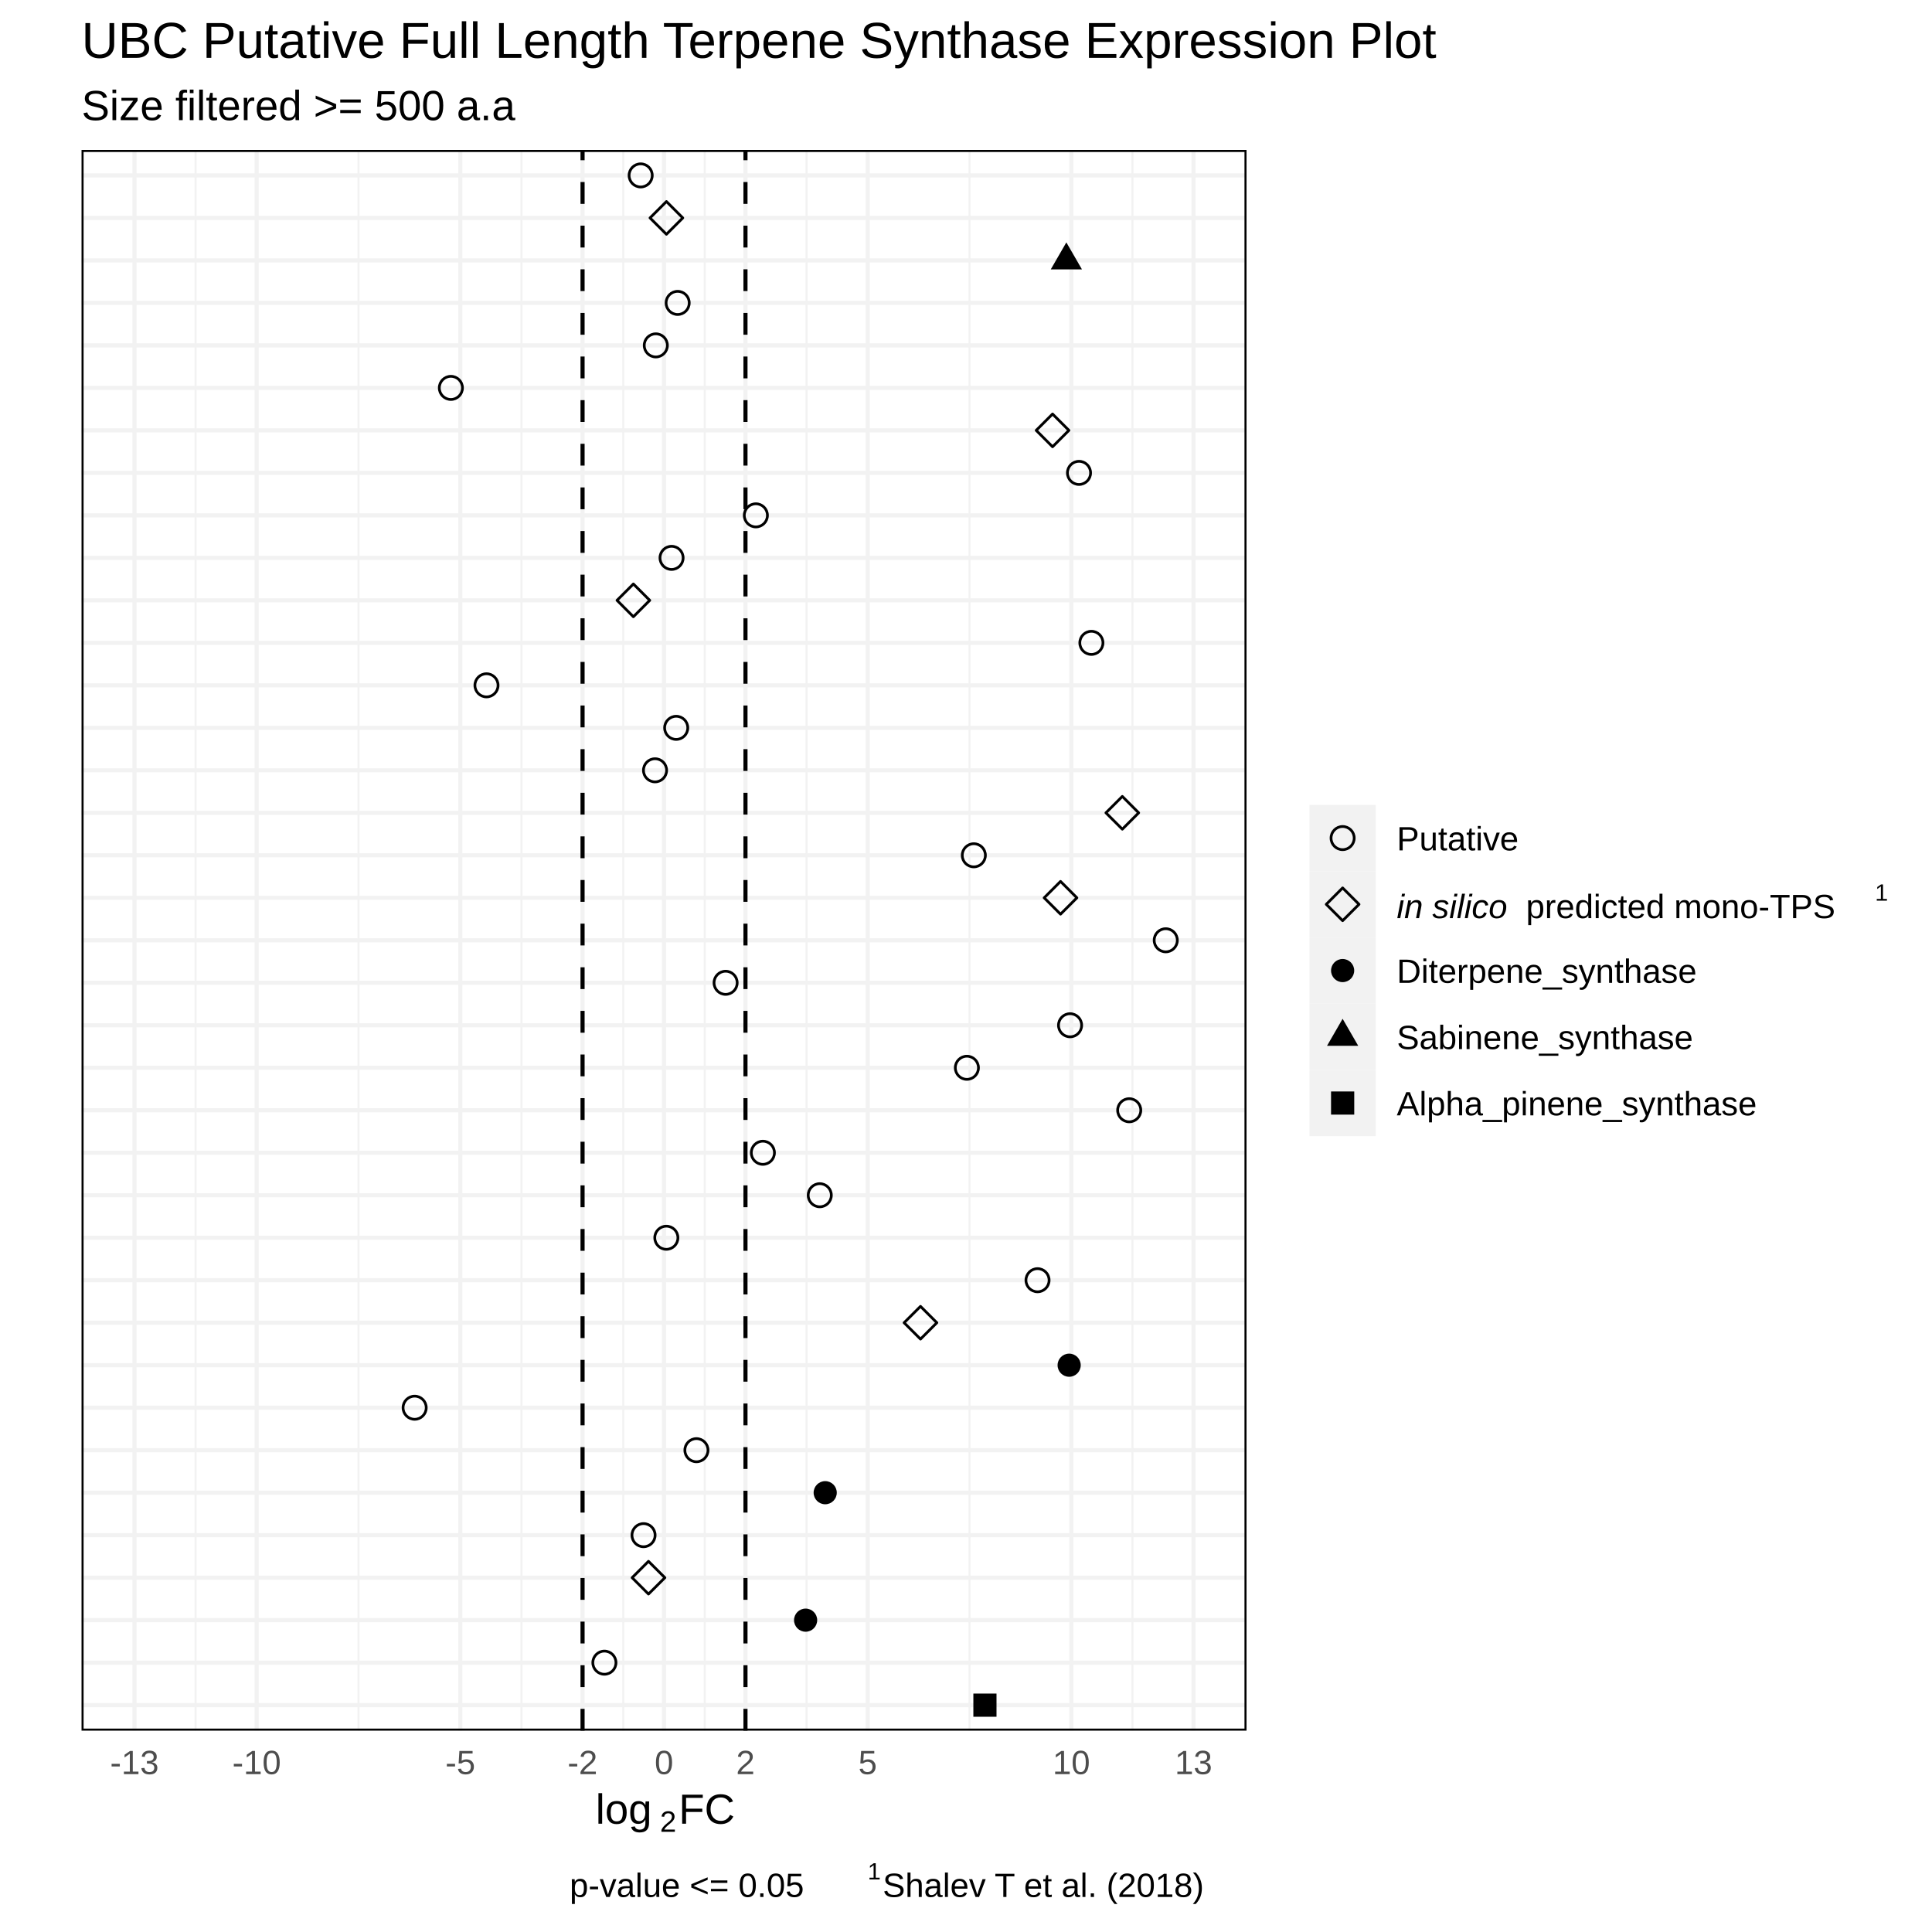
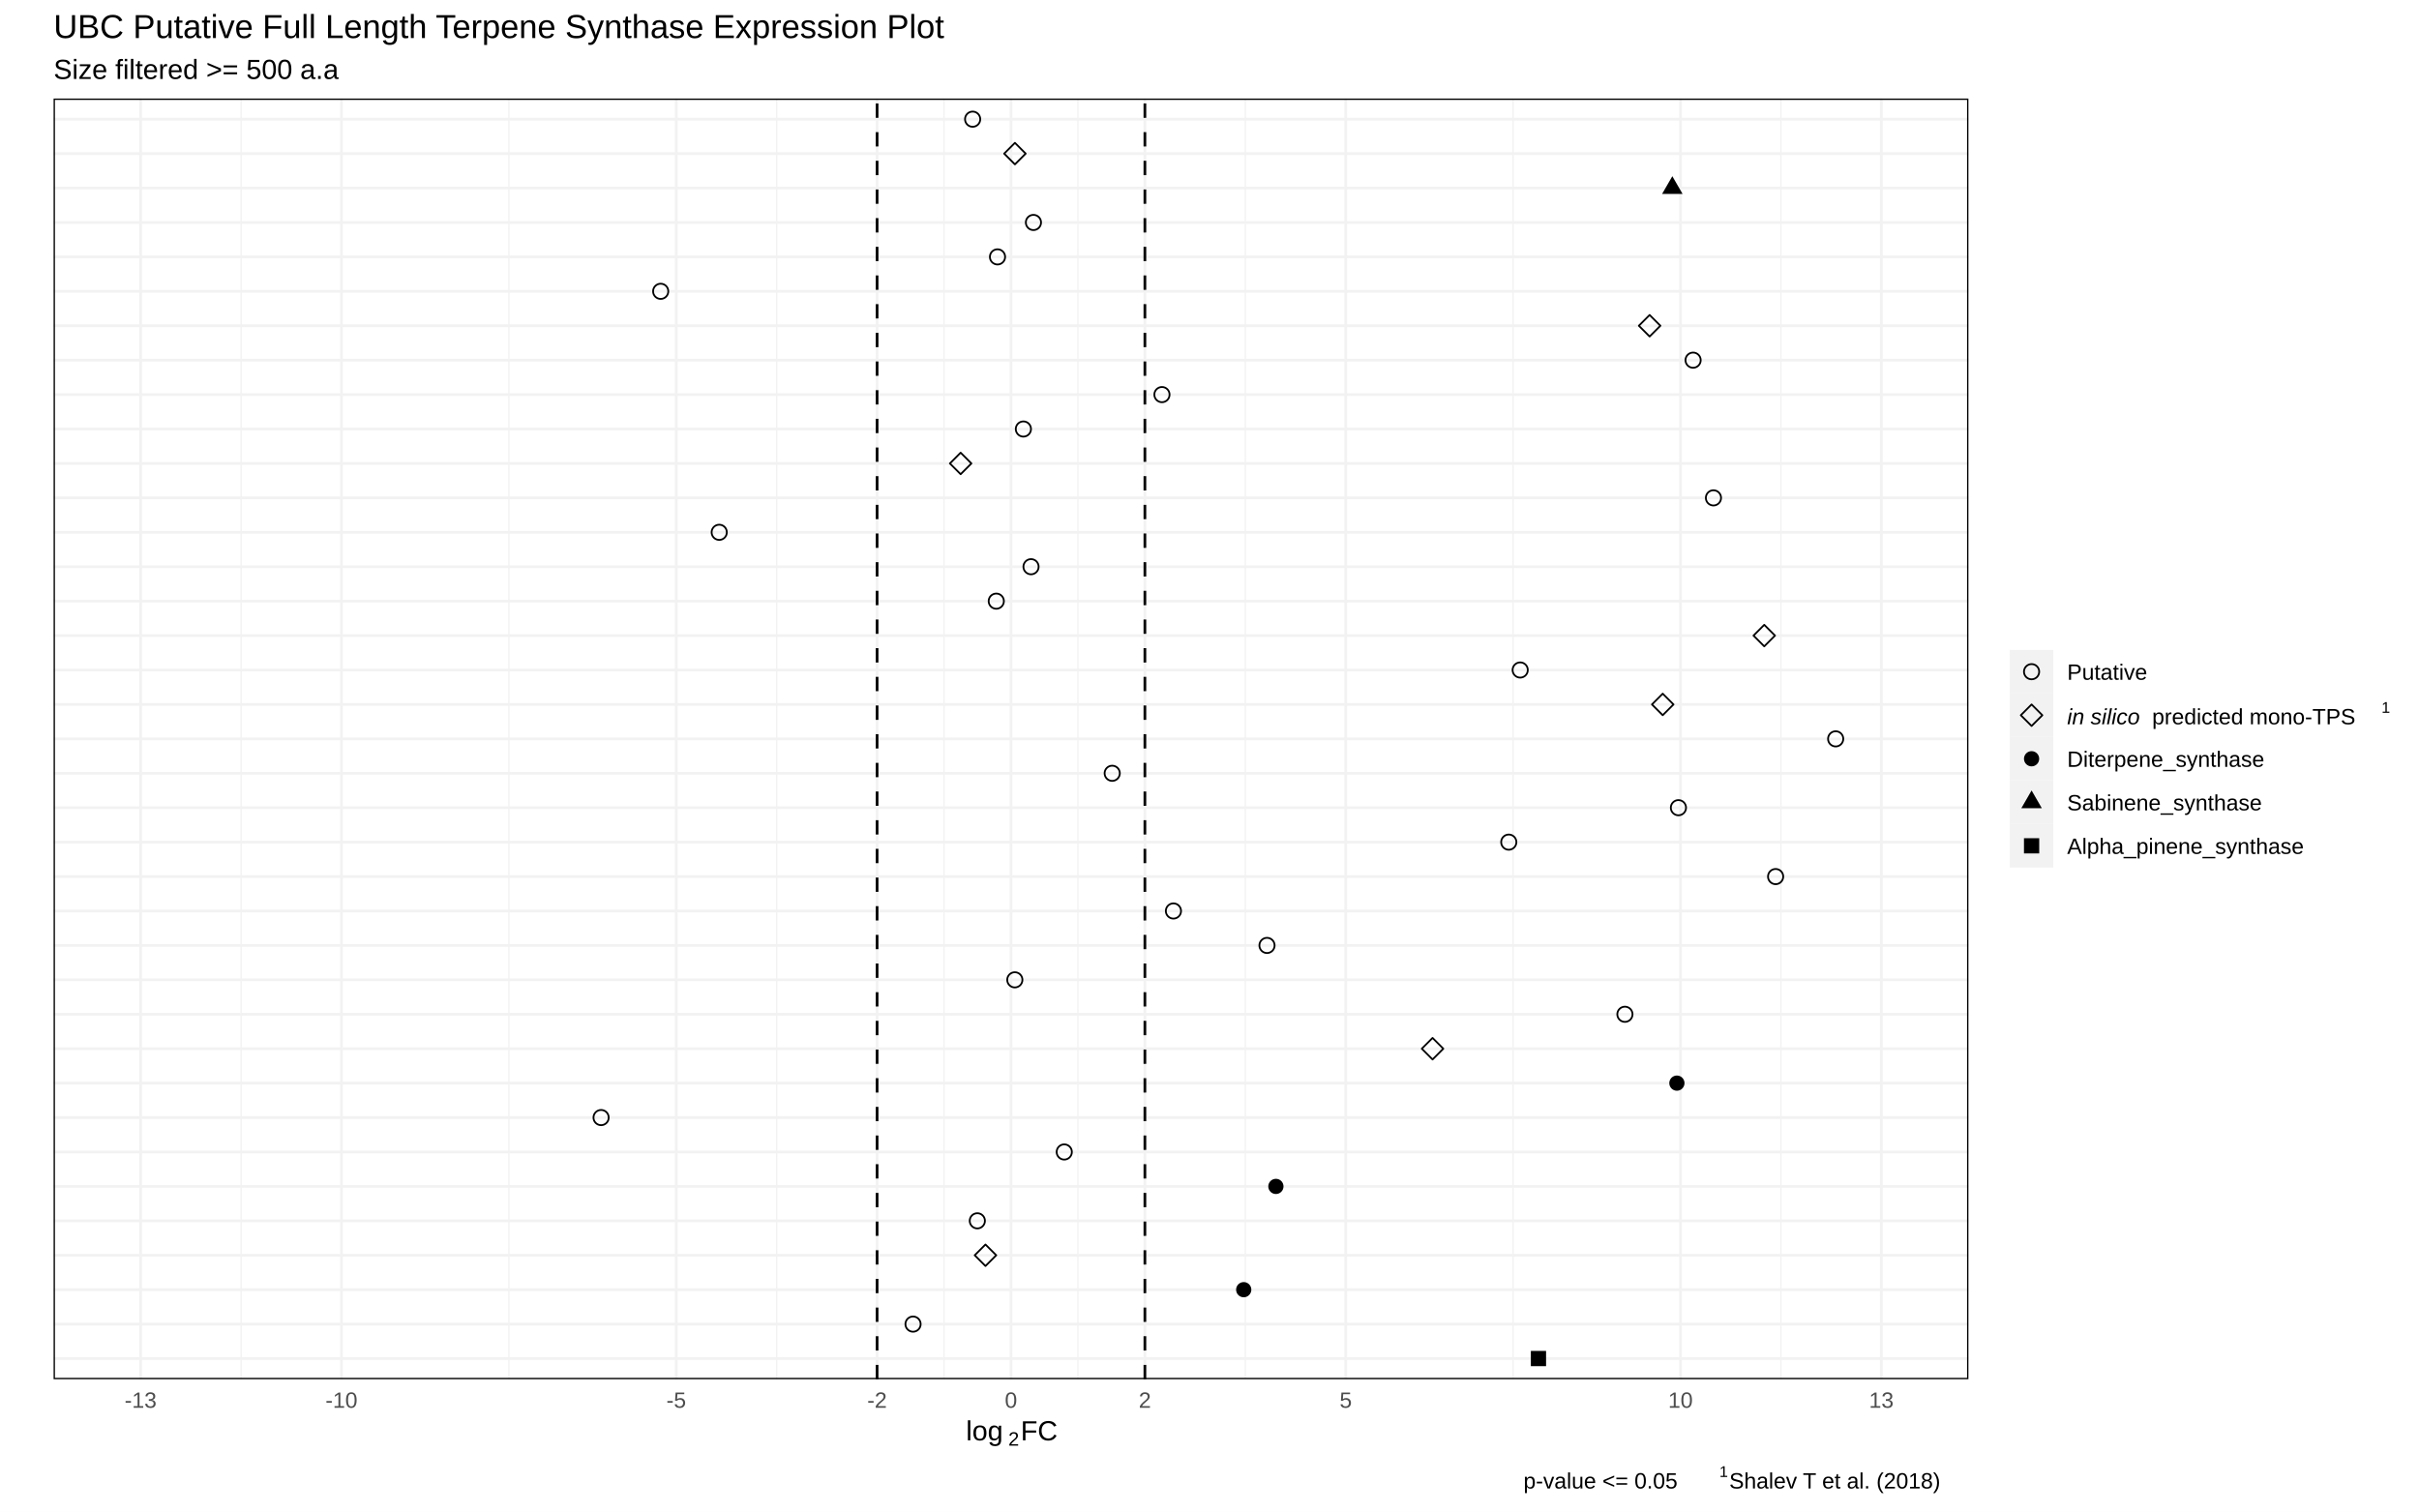
- <svg xmlns="http://www.w3.org/2000/svg" class="svglite" width="504.00pt" height="504.00pt" viewBox="0 0 504.00 504.00">
+ <svg xmlns="http://www.w3.org/2000/svg" class="svglite" width="960.00pt" height="600.00pt" viewBox="0 0 960.00 600.00">
  <defs>
    <style type="text/css">
    .svglite line, .svglite polyline, .svglite polygon, .svglite path, .svglite rect, .svglite circle {
      fill: none;
      stroke: #000000;
      stroke-linecap: round;
      stroke-linejoin: round;
      stroke-miterlimit: 10.00;
    }
    .svglite text {
      white-space: pre;
    }
  </style>
  </defs>
  <rect width="100%" height="100%" style="stroke: none; fill: #FFFFFF;" />
  <defs>
-     <clipPath id="cpMC4wMHw1MDQuMDB8MC4wMHw1MDQuMDA=">
-       <rect x="0.00" y="0.00" width="504.00" height="504.00" />
+     <clipPath id="cpMC4wMHw5NjAuMDB8MC4wMHw2MDAuMDA=">
+       <rect x="0.00" y="0.00" width="960.00" height="600.00" />
    </clipPath>
  </defs>
-   <g clip-path="url(#cpMC4wMHw1MDQuMDB8MC4wMHw1MDQuMDA=)">
-     <rect x="0.00" y="0.00" width="504.00" height="504.00" style="stroke-width: 1.07; stroke: #FFFFFF; fill: #FFFFFF;" />
+   <g clip-path="url(#cpMC4wMHw5NjAuMDB8MC4wMHw2MDAuMDA=)">
+     <rect x="0.00" y="0.00" width="960.00" height="600.00" style="stroke-width: 1.07; stroke: #FFFFFF; fill: #FFFFFF;" />
  </g>
  <defs>
-     <clipPath id="cpMjEuMjd8MzI1LjE3fDM5LjExfDQ1MS40OA==">
-       <rect x="21.27" y="39.11" width="303.91" height="412.36" />
+     <clipPath id="cpMjEuMjd8NzgxLjE3fDM5LjExfDU0Ny40OA==">
+       <rect x="21.27" y="39.11" width="759.91" height="508.36" />
    </clipPath>
  </defs>
-   <g clip-path="url(#cpMjEuMjd8MzI1LjE3fDM5LjExfDQ1MS40OA==)">
-     <polyline points="51.02,451.48 51.02,39.11 " style="stroke-width: 0.53; stroke: #F2F2F2; stroke-linecap: butt;" />
-     <polyline points="93.53,451.48 93.53,39.11 " style="stroke-width: 0.53; stroke: #F2F2F2; stroke-linecap: butt;" />
-     <polyline points="136.03,451.48 136.03,39.11 " style="stroke-width: 0.53; stroke: #F2F2F2; stroke-linecap: butt;" />
-     <polyline points="162.60,451.48 162.60,39.11 " style="stroke-width: 0.53; stroke: #F2F2F2; stroke-linecap: butt;" />
-     <polyline points="183.85,451.48 183.85,39.11 " style="stroke-width: 0.53; stroke: #F2F2F2; stroke-linecap: butt;" />
-     <polyline points="210.41,451.48 210.41,39.11 " style="stroke-width: 0.53; stroke: #F2F2F2; stroke-linecap: butt;" />
-     <polyline points="252.92,451.48 252.92,39.11 " style="stroke-width: 0.53; stroke: #F2F2F2; stroke-linecap: butt;" />
-     <polyline points="295.42,451.48 295.42,39.11 " style="stroke-width: 0.53; stroke: #F2F2F2; stroke-linecap: butt;" />
-     <polyline points="21.27,444.82 325.17,444.82 " style="stroke-width: 1.07; stroke: #F2F2F2; stroke-linecap: butt;" />
-     <polyline points="21.27,433.74 325.17,433.74 " style="stroke-width: 1.07; stroke: #F2F2F2; stroke-linecap: butt;" />
-     <polyline points="21.27,422.65 325.17,422.65 " style="stroke-width: 1.07; stroke: #F2F2F2; stroke-linecap: butt;" />
-     <polyline points="21.27,411.57 325.17,411.57 " style="stroke-width: 1.07; stroke: #F2F2F2; stroke-linecap: butt;" />
-     <polyline points="21.27,400.48 325.17,400.48 " style="stroke-width: 1.07; stroke: #F2F2F2; stroke-linecap: butt;" />
-     <polyline points="21.27,389.40 325.17,389.40 " style="stroke-width: 1.07; stroke: #F2F2F2; stroke-linecap: butt;" />
-     <polyline points="21.27,378.31 325.17,378.31 " style="stroke-width: 1.07; stroke: #F2F2F2; stroke-linecap: butt;" />
-     <polyline points="21.27,367.23 325.17,367.23 " style="stroke-width: 1.07; stroke: #F2F2F2; stroke-linecap: butt;" />
-     <polyline points="21.27,356.14 325.17,356.14 " style="stroke-width: 1.07; stroke: #F2F2F2; stroke-linecap: butt;" />
-     <polyline points="21.27,345.06 325.17,345.06 " style="stroke-width: 1.07; stroke: #F2F2F2; stroke-linecap: butt;" />
-     <polyline points="21.27,333.97 325.17,333.97 " style="stroke-width: 1.07; stroke: #F2F2F2; stroke-linecap: butt;" />
-     <polyline points="21.27,322.89 325.17,322.89 " style="stroke-width: 1.07; stroke: #F2F2F2; stroke-linecap: butt;" />
-     <polyline points="21.27,311.80 325.17,311.80 " style="stroke-width: 1.07; stroke: #F2F2F2; stroke-linecap: butt;" />
-     <polyline points="21.27,300.72 325.17,300.72 " style="stroke-width: 1.07; stroke: #F2F2F2; stroke-linecap: butt;" />
-     <polyline points="21.27,289.63 325.17,289.63 " style="stroke-width: 1.07; stroke: #F2F2F2; stroke-linecap: butt;" />
-     <polyline points="21.27,278.55 325.17,278.55 " style="stroke-width: 1.07; stroke: #F2F2F2; stroke-linecap: butt;" />
-     <polyline points="21.27,267.46 325.17,267.46 " style="stroke-width: 1.07; stroke: #F2F2F2; stroke-linecap: butt;" />
-     <polyline points="21.27,256.38 325.17,256.38 " style="stroke-width: 1.07; stroke: #F2F2F2; stroke-linecap: butt;" />
-     <polyline points="21.27,245.29 325.17,245.29 " style="stroke-width: 1.07; stroke: #F2F2F2; stroke-linecap: butt;" />
-     <polyline points="21.27,234.21 325.17,234.21 " style="stroke-width: 1.07; stroke: #F2F2F2; stroke-linecap: butt;" />
-     <polyline points="21.27,223.12 325.17,223.12 " style="stroke-width: 1.07; stroke: #F2F2F2; stroke-linecap: butt;" />
-     <polyline points="21.27,212.04 325.17,212.04 " style="stroke-width: 1.07; stroke: #F2F2F2; stroke-linecap: butt;" />
-     <polyline points="21.27,200.95 325.17,200.95 " style="stroke-width: 1.07; stroke: #F2F2F2; stroke-linecap: butt;" />
-     <polyline points="21.27,189.87 325.17,189.87 " style="stroke-width: 1.07; stroke: #F2F2F2; stroke-linecap: butt;" />
-     <polyline points="21.27,178.78 325.17,178.78 " style="stroke-width: 1.07; stroke: #F2F2F2; stroke-linecap: butt;" />
-     <polyline points="21.27,167.70 325.17,167.70 " style="stroke-width: 1.07; stroke: #F2F2F2; stroke-linecap: butt;" />
-     <polyline points="21.27,156.61 325.17,156.61 " style="stroke-width: 1.07; stroke: #F2F2F2; stroke-linecap: butt;" />
-     <polyline points="21.27,145.53 325.17,145.53 " style="stroke-width: 1.07; stroke: #F2F2F2; stroke-linecap: butt;" />
-     <polyline points="21.27,134.44 325.17,134.44 " style="stroke-width: 1.07; stroke: #F2F2F2; stroke-linecap: butt;" />
-     <polyline points="21.27,123.36 325.17,123.36 " style="stroke-width: 1.07; stroke: #F2F2F2; stroke-linecap: butt;" />
-     <polyline points="21.27,112.27 325.17,112.27 " style="stroke-width: 1.07; stroke: #F2F2F2; stroke-linecap: butt;" />
-     <polyline points="21.27,101.19 325.17,101.19 " style="stroke-width: 1.07; stroke: #F2F2F2; stroke-linecap: butt;" />
-     <polyline points="21.27,90.10 325.17,90.10 " style="stroke-width: 1.07; stroke: #F2F2F2; stroke-linecap: butt;" />
-     <polyline points="21.27,79.02 325.17,79.02 " style="stroke-width: 1.07; stroke: #F2F2F2; stroke-linecap: butt;" />
-     <polyline points="21.27,67.93 325.17,67.93 " style="stroke-width: 1.07; stroke: #F2F2F2; stroke-linecap: butt;" />
-     <polyline points="21.27,56.85 325.17,56.85 " style="stroke-width: 1.07; stroke: #F2F2F2; stroke-linecap: butt;" />
-     <polyline points="21.27,45.76 325.17,45.76 " style="stroke-width: 1.07; stroke: #F2F2F2; stroke-linecap: butt;" />
-     <polyline points="35.08,451.48 35.08,39.11 " style="stroke-width: 1.07; stroke: #F2F2F2; stroke-linecap: butt;" />
-     <polyline points="66.96,451.48 66.96,39.11 " style="stroke-width: 1.07; stroke: #F2F2F2; stroke-linecap: butt;" />
-     <polyline points="120.09,451.48 120.09,39.11 " style="stroke-width: 1.07; stroke: #F2F2F2; stroke-linecap: butt;" />
-     <polyline points="151.97,451.48 151.97,39.11 " style="stroke-width: 1.07; stroke: #F2F2F2; stroke-linecap: butt;" />
-     <polyline points="173.22,451.48 173.22,39.11 " style="stroke-width: 1.07; stroke: #F2F2F2; stroke-linecap: butt;" />
-     <polyline points="194.47,451.48 194.47,39.11 " style="stroke-width: 1.07; stroke: #F2F2F2; stroke-linecap: butt;" />
-     <polyline points="226.35,451.48 226.35,39.11 " style="stroke-width: 1.07; stroke: #F2F2F2; stroke-linecap: butt;" />
-     <polyline points="279.48,451.48 279.48,39.11 " style="stroke-width: 1.07; stroke: #F2F2F2; stroke-linecap: butt;" />
-     <polyline points="311.36,451.48 311.36,39.11 " style="stroke-width: 1.07; stroke: #F2F2F2; stroke-linecap: butt;" />
-     <polygon points="278.18,63.23 282.25,70.28 274.11,70.28 " style="stroke-width: 0.71; stroke: none; fill: #000000;" />
-     <circle cx="278.91" cy="356.14" r="3.02" style="stroke-width: 0.71; stroke: none; fill: #000000;" />
-     <circle cx="210.16" cy="422.65" r="3.02" style="stroke-width: 0.71; stroke: none; fill: #000000;" />
-     <circle cx="215.27" cy="389.40" r="3.02" style="stroke-width: 0.71; stroke: none; fill: #000000;" />
-     <polygon points="253.92,447.85 259.96,447.85 259.96,441.80 253.92,441.80 " style="stroke-width: 0.71; stroke: none; fill: #000000;" />
-     <polygon points="160.96,156.61 165.23,152.34 169.50,156.61 165.23,160.89 " style="stroke-width: 0.71;" />
-     <polygon points="288.50,212.04 292.78,207.76 297.05,212.04 292.78,216.31 " style="stroke-width: 0.71;" />
-     <polygon points="272.39,234.21 276.66,229.93 280.93,234.21 276.66,238.48 " style="stroke-width: 0.71;" />
-     <polygon points="270.31,112.27 274.58,108.00 278.85,112.27 274.58,116.55 " style="stroke-width: 0.71;" />
-     <polygon points="169.57,56.85 173.85,52.57 178.12,56.85 173.85,61.12 " style="stroke-width: 0.71;" />
-     <polygon points="164.90,411.57 169.17,407.30 173.45,411.57 169.17,415.84 " style="stroke-width: 0.71;" />
-     <polygon points="235.85,345.06 240.13,340.79 244.40,345.06 240.13,349.33 " style="stroke-width: 0.71;" />
-     <circle cx="157.67" cy="433.74" r="3.02" style="stroke-width: 0.71;" />
-     <circle cx="167.88" cy="400.48" r="3.02" style="stroke-width: 0.71;" />
-     <circle cx="181.68" cy="378.31" r="3.02" style="stroke-width: 0.71;" />
-     <circle cx="108.17" cy="367.23" r="3.02" style="stroke-width: 0.71;" />
-     <circle cx="270.66" cy="333.97" r="3.02" style="stroke-width: 0.71;" />
-     <circle cx="173.83" cy="322.89" r="3.02" style="stroke-width: 0.71;" />
-     <circle cx="213.85" cy="311.80" r="3.02" style="stroke-width: 0.71;" />
-     <circle cx="199.01" cy="300.72" r="3.02" style="stroke-width: 0.71;" />
-     <circle cx="294.58" cy="289.63" r="3.02" style="stroke-width: 0.71;" />
-     <circle cx="252.23" cy="278.55" r="3.02" style="stroke-width: 0.71;" />
-     <circle cx="279.15" cy="267.46" r="3.02" style="stroke-width: 0.71;" />
-     <circle cx="189.29" cy="256.38" r="3.02" style="stroke-width: 0.71;" />
-     <circle cx="304.11" cy="245.29" r="3.02" style="stroke-width: 0.71;" />
-     <circle cx="254.04" cy="223.12" r="3.02" style="stroke-width: 0.71;" />
-     <circle cx="170.88" cy="200.95" r="3.02" style="stroke-width: 0.71;" />
-     <circle cx="176.40" cy="189.87" r="3.02" style="stroke-width: 0.71;" />
-     <circle cx="126.91" cy="178.78" r="3.02" style="stroke-width: 0.71;" />
-     <circle cx="284.71" cy="167.70" r="3.02" style="stroke-width: 0.71;" />
-     <circle cx="175.19" cy="145.53" r="3.02" style="stroke-width: 0.71;" />
-     <circle cx="197.18" cy="134.44" r="3.02" style="stroke-width: 0.71;" />
-     <circle cx="281.48" cy="123.36" r="3.02" style="stroke-width: 0.71;" />
-     <circle cx="117.62" cy="101.19" r="3.02" style="stroke-width: 0.71;" />
-     <circle cx="171.08" cy="90.10" r="3.02" style="stroke-width: 0.71;" />
-     <circle cx="176.78" cy="79.02" r="3.02" style="stroke-width: 0.71;" />
-     <circle cx="167.13" cy="45.76" r="3.02" style="stroke-width: 0.71;" />
-     <line x1="151.97" y1="451.48" x2="151.97" y2="39.11" style="stroke-width: 1.07; stroke-dasharray: 5.69,5.69; stroke-linecap: butt;" />
-     <line x1="194.47" y1="451.48" x2="194.47" y2="39.11" style="stroke-width: 1.07; stroke-dasharray: 5.69,5.69; stroke-linecap: butt;" />
-     <rect x="21.27" y="39.11" width="303.91" height="412.36" style="stroke-width: 1.07;" />
+   <g clip-path="url(#cpMjEuMjd8NzgxLjE3fDM5LjExfDU0Ny40OA==)">
+     <polyline points="95.67,547.48 95.67,39.11 " style="stroke-width: 0.53; stroke: #F2F2F2; stroke-linecap: butt;" />
+     <polyline points="201.95,547.48 201.95,39.11 " style="stroke-width: 0.53; stroke: #F2F2F2; stroke-linecap: butt;" />
+     <polyline points="308.23,547.48 308.23,39.11 " style="stroke-width: 0.53; stroke: #F2F2F2; stroke-linecap: butt;" />
+     <polyline points="374.65,547.48 374.65,39.11 " style="stroke-width: 0.53; stroke: #F2F2F2; stroke-linecap: butt;" />
+     <polyline points="427.79,547.48 427.79,39.11 " style="stroke-width: 0.53; stroke: #F2F2F2; stroke-linecap: butt;" />
+     <polyline points="494.22,547.48 494.22,39.11 " style="stroke-width: 0.53; stroke: #F2F2F2; stroke-linecap: butt;" />
+     <polyline points="600.50,547.48 600.50,39.11 " style="stroke-width: 0.53; stroke: #F2F2F2; stroke-linecap: butt;" />
+     <polyline points="706.78,547.48 706.78,39.11 " style="stroke-width: 0.53; stroke: #F2F2F2; stroke-linecap: butt;" />
+     <polyline points="21.27,539.28 781.17,539.28 " style="stroke-width: 1.07; stroke: #F2F2F2; stroke-linecap: butt;" />
+     <polyline points="21.27,525.61 781.17,525.61 " style="stroke-width: 1.07; stroke: #F2F2F2; stroke-linecap: butt;" />
+     <polyline points="21.27,511.94 781.17,511.94 " style="stroke-width: 1.07; stroke: #F2F2F2; stroke-linecap: butt;" />
+     <polyline points="21.27,498.28 781.17,498.28 " style="stroke-width: 1.07; stroke: #F2F2F2; stroke-linecap: butt;" />
+     <polyline points="21.27,484.61 781.17,484.61 " style="stroke-width: 1.07; stroke: #F2F2F2; stroke-linecap: butt;" />
+     <polyline points="21.27,470.95 781.17,470.95 " style="stroke-width: 1.07; stroke: #F2F2F2; stroke-linecap: butt;" />
+     <polyline points="21.27,457.28 781.17,457.28 " style="stroke-width: 1.07; stroke: #F2F2F2; stroke-linecap: butt;" />
+     <polyline points="21.27,443.62 781.17,443.62 " style="stroke-width: 1.07; stroke: #F2F2F2; stroke-linecap: butt;" />
+     <polyline points="21.27,429.95 781.17,429.95 " style="stroke-width: 1.07; stroke: #F2F2F2; stroke-linecap: butt;" />
+     <polyline points="21.27,416.28 781.17,416.28 " style="stroke-width: 1.07; stroke: #F2F2F2; stroke-linecap: butt;" />
+     <polyline points="21.27,402.62 781.17,402.62 " style="stroke-width: 1.07; stroke: #F2F2F2; stroke-linecap: butt;" />
+     <polyline points="21.27,388.95 781.17,388.95 " style="stroke-width: 1.07; stroke: #F2F2F2; stroke-linecap: butt;" />
+     <polyline points="21.27,375.29 781.17,375.29 " style="stroke-width: 1.07; stroke: #F2F2F2; stroke-linecap: butt;" />
+     <polyline points="21.27,361.62 781.17,361.62 " style="stroke-width: 1.07; stroke: #F2F2F2; stroke-linecap: butt;" />
+     <polyline points="21.27,347.96 781.17,347.96 " style="stroke-width: 1.07; stroke: #F2F2F2; stroke-linecap: butt;" />
+     <polyline points="21.27,334.29 781.17,334.29 " style="stroke-width: 1.07; stroke: #F2F2F2; stroke-linecap: butt;" />
+     <polyline points="21.27,320.62 781.17,320.62 " style="stroke-width: 1.07; stroke: #F2F2F2; stroke-linecap: butt;" />
+     <polyline points="21.27,306.96 781.17,306.96 " style="stroke-width: 1.07; stroke: #F2F2F2; stroke-linecap: butt;" />
+     <polyline points="21.27,293.29 781.17,293.29 " style="stroke-width: 1.07; stroke: #F2F2F2; stroke-linecap: butt;" />
+     <polyline points="21.27,279.63 781.17,279.63 " style="stroke-width: 1.07; stroke: #F2F2F2; stroke-linecap: butt;" />
+     <polyline points="21.27,265.96 781.17,265.96 " style="stroke-width: 1.07; stroke: #F2F2F2; stroke-linecap: butt;" />
+     <polyline points="21.27,252.30 781.17,252.30 " style="stroke-width: 1.07; stroke: #F2F2F2; stroke-linecap: butt;" />
+     <polyline points="21.27,238.63 781.17,238.63 " style="stroke-width: 1.07; stroke: #F2F2F2; stroke-linecap: butt;" />
+     <polyline points="21.27,224.96 781.17,224.96 " style="stroke-width: 1.07; stroke: #F2F2F2; stroke-linecap: butt;" />
+     <polyline points="21.27,211.30 781.17,211.30 " style="stroke-width: 1.07; stroke: #F2F2F2; stroke-linecap: butt;" />
+     <polyline points="21.27,197.63 781.17,197.63 " style="stroke-width: 1.07; stroke: #F2F2F2; stroke-linecap: butt;" />
+     <polyline points="21.27,183.97 781.17,183.97 " style="stroke-width: 1.07; stroke: #F2F2F2; stroke-linecap: butt;" />
+     <polyline points="21.27,170.30 781.17,170.30 " style="stroke-width: 1.07; stroke: #F2F2F2; stroke-linecap: butt;" />
+     <polyline points="21.27,156.64 781.17,156.64 " style="stroke-width: 1.07; stroke: #F2F2F2; stroke-linecap: butt;" />
+     <polyline points="21.27,142.97 781.17,142.97 " style="stroke-width: 1.07; stroke: #F2F2F2; stroke-linecap: butt;" />
+     <polyline points="21.27,129.30 781.17,129.30 " style="stroke-width: 1.07; stroke: #F2F2F2; stroke-linecap: butt;" />
+     <polyline points="21.27,115.64 781.17,115.64 " style="stroke-width: 1.07; stroke: #F2F2F2; stroke-linecap: butt;" />
+     <polyline points="21.27,101.97 781.17,101.97 " style="stroke-width: 1.07; stroke: #F2F2F2; stroke-linecap: butt;" />
+     <polyline points="21.27,88.31 781.17,88.31 " style="stroke-width: 1.07; stroke: #F2F2F2; stroke-linecap: butt;" />
+     <polyline points="21.27,74.64 781.17,74.64 " style="stroke-width: 1.07; stroke: #F2F2F2; stroke-linecap: butt;" />
+     <polyline points="21.27,60.98 781.17,60.98 " style="stroke-width: 1.07; stroke: #F2F2F2; stroke-linecap: butt;" />
+     <polyline points="21.27,47.31 781.17,47.31 " style="stroke-width: 1.07; stroke: #F2F2F2; stroke-linecap: butt;" />
+     <polyline points="55.81,547.48 55.81,39.11 " style="stroke-width: 1.07; stroke: #F2F2F2; stroke-linecap: butt;" />
+     <polyline points="135.52,547.48 135.52,39.11 " style="stroke-width: 1.07; stroke: #F2F2F2; stroke-linecap: butt;" />
+     <polyline points="268.37,547.48 268.37,39.11 " style="stroke-width: 1.07; stroke: #F2F2F2; stroke-linecap: butt;" />
+     <polyline points="348.08,547.48 348.08,39.11 " style="stroke-width: 1.07; stroke: #F2F2F2; stroke-linecap: butt;" />
+     <polyline points="401.22,547.48 401.22,39.11 " style="stroke-width: 1.07; stroke: #F2F2F2; stroke-linecap: butt;" />
+     <polyline points="454.36,547.48 454.36,39.11 " style="stroke-width: 1.07; stroke: #F2F2F2; stroke-linecap: butt;" />
+     <polyline points="534.07,547.48 534.07,39.11 " style="stroke-width: 1.07; stroke: #F2F2F2; stroke-linecap: butt;" />
+     <polyline points="666.92,547.48 666.92,39.11 " style="stroke-width: 1.07; stroke: #F2F2F2; stroke-linecap: butt;" />
+     <polyline points="746.63,547.48 746.63,39.11 " style="stroke-width: 1.07; stroke: #F2F2F2; stroke-linecap: butt;" />
+     <polygon points="663.68,69.94 667.75,76.99 659.61,76.99 " style="stroke-width: 0.71; stroke: none; fill: #000000;" />
+     <circle cx="665.49" cy="429.95" r="3.02" style="stroke-width: 0.71; stroke: none; fill: #000000;" />
+     <circle cx="493.58" cy="511.94" r="3.02" style="stroke-width: 0.71; stroke: none; fill: #000000;" />
+     <circle cx="506.35" cy="470.95" r="3.02" style="stroke-width: 0.71; stroke: none; fill: #000000;" />
+     <polygon points="607.53,542.30 613.57,542.30 613.57,536.25 607.53,536.25 " style="stroke-width: 0.71; stroke: none; fill: #000000;" />
+     <polygon points="376.97,183.97 381.24,179.69 385.51,183.97 381.24,188.24 " style="stroke-width: 0.71;" />
+     <polygon points="695.89,252.30 700.16,248.02 704.43,252.30 700.16,256.57 " style="stroke-width: 0.71;" />
+     <polygon points="655.59,279.63 659.86,275.35 664.14,279.63 659.86,283.90 " style="stroke-width: 0.71;" />
+     <polygon points="650.39,129.30 654.67,125.03 658.94,129.30 654.67,133.58 " style="stroke-width: 0.71;" />
+     <polygon points="398.51,60.98 402.78,56.70 407.05,60.98 402.78,65.25 " style="stroke-width: 0.71;" />
+     <polygon points="386.82,498.28 391.09,494.01 395.37,498.28 391.09,502.55 " style="stroke-width: 0.71;" />
+     <polygon points="564.25,416.28 568.52,412.01 572.79,416.28 568.52,420.56 " style="stroke-width: 0.71;" />
+     <circle cx="362.35" cy="525.61" r="3.02" style="stroke-width: 0.71;" />
+     <circle cx="387.86" cy="484.61" r="3.02" style="stroke-width: 0.71;" />
+     <circle cx="422.36" cy="457.28" r="3.02" style="stroke-width: 0.71;" />
+     <circle cx="238.55" cy="443.62" r="3.02" style="stroke-width: 0.71;" />
+     <circle cx="644.86" cy="402.62" r="3.02" style="stroke-width: 0.71;" />
+     <circle cx="402.74" cy="388.95" r="3.02" style="stroke-width: 0.71;" />
+     <circle cx="502.82" cy="375.29" r="3.02" style="stroke-width: 0.71;" />
+     <circle cx="465.69" cy="361.62" r="3.02" style="stroke-width: 0.71;" />
+     <circle cx="704.67" cy="347.96" r="3.02" style="stroke-width: 0.71;" />
+     <circle cx="598.77" cy="334.29" r="3.02" style="stroke-width: 0.71;" />
+     <circle cx="666.10" cy="320.62" r="3.02" style="stroke-width: 0.71;" />
+     <circle cx="441.39" cy="306.96" r="3.02" style="stroke-width: 0.71;" />
+     <circle cx="728.50" cy="293.29" r="3.02" style="stroke-width: 0.71;" />
+     <circle cx="603.30" cy="265.96" r="3.02" style="stroke-width: 0.71;" />
+     <circle cx="395.38" cy="238.63" r="3.02" style="stroke-width: 0.71;" />
+     <circle cx="409.17" cy="224.96" r="3.02" style="stroke-width: 0.71;" />
+     <circle cx="285.43" cy="211.30" r="3.02" style="stroke-width: 0.71;" />
+     <circle cx="680.00" cy="197.63" r="3.02" style="stroke-width: 0.71;" />
+     <circle cx="406.14" cy="170.30" r="3.02" style="stroke-width: 0.71;" />
+     <circle cx="461.13" cy="156.64" r="3.02" style="stroke-width: 0.71;" />
+     <circle cx="671.92" cy="142.97" r="3.02" style="stroke-width: 0.71;" />
+     <circle cx="262.20" cy="115.64" r="3.02" style="stroke-width: 0.71;" />
+     <circle cx="395.87" cy="101.97" r="3.02" style="stroke-width: 0.71;" />
+     <circle cx="410.13" cy="88.31" r="3.02" style="stroke-width: 0.71;" />
+     <circle cx="386.00" cy="47.31" r="3.02" style="stroke-width: 0.71;" />
+     <line x1="348.08" y1="547.48" x2="348.08" y2="39.11" style="stroke-width: 1.07; stroke-dasharray: 5.69,5.69; stroke-linecap: butt;" />
+     <line x1="454.36" y1="547.48" x2="454.36" y2="39.11" style="stroke-width: 1.07; stroke-dasharray: 5.69,5.69; stroke-linecap: butt;" />
+     <rect x="21.27" y="39.11" width="759.91" height="508.36" style="stroke-width: 1.07;" />
  </g>
-   <g clip-path="url(#cpMC4wMHw1MDQuMDB8MC4wMHw1MDQuMDA=)">
-     <polyline points="18.53,444.82 21.27,444.82 " style="stroke-width: 0.00; stroke: #333333; stroke-linecap: butt;" />
-     <polyline points="18.53,433.74 21.27,433.74 " style="stroke-width: 0.00; stroke: #333333; stroke-linecap: butt;" />
-     <polyline points="18.53,422.65 21.27,422.65 " style="stroke-width: 0.00; stroke: #333333; stroke-linecap: butt;" />
-     <polyline points="18.53,411.57 21.27,411.57 " style="stroke-width: 0.00; stroke: #333333; stroke-linecap: butt;" />
-     <polyline points="18.53,400.48 21.27,400.48 " style="stroke-width: 0.00; stroke: #333333; stroke-linecap: butt;" />
-     <polyline points="18.53,389.40 21.27,389.40 " style="stroke-width: 0.00; stroke: #333333; stroke-linecap: butt;" />
-     <polyline points="18.53,378.31 21.27,378.31 " style="stroke-width: 0.00; stroke: #333333; stroke-linecap: butt;" />
-     <polyline points="18.53,367.23 21.27,367.23 " style="stroke-width: 0.00; stroke: #333333; stroke-linecap: butt;" />
-     <polyline points="18.53,356.14 21.27,356.14 " style="stroke-width: 0.00; stroke: #333333; stroke-linecap: butt;" />
-     <polyline points="18.53,345.06 21.27,345.06 " style="stroke-width: 0.00; stroke: #333333; stroke-linecap: butt;" />
-     <polyline points="18.53,333.97 21.27,333.97 " style="stroke-width: 0.00; stroke: #333333; stroke-linecap: butt;" />
-     <polyline points="18.53,322.89 21.27,322.89 " style="stroke-width: 0.00; stroke: #333333; stroke-linecap: butt;" />
-     <polyline points="18.53,311.80 21.27,311.80 " style="stroke-width: 0.00; stroke: #333333; stroke-linecap: butt;" />
-     <polyline points="18.53,300.72 21.27,300.72 " style="stroke-width: 0.00; stroke: #333333; stroke-linecap: butt;" />
-     <polyline points="18.53,289.63 21.27,289.63 " style="stroke-width: 0.00; stroke: #333333; stroke-linecap: butt;" />
-     <polyline points="18.53,278.55 21.27,278.55 " style="stroke-width: 0.00; stroke: #333333; stroke-linecap: butt;" />
-     <polyline points="18.53,267.46 21.27,267.46 " style="stroke-width: 0.00; stroke: #333333; stroke-linecap: butt;" />
-     <polyline points="18.53,256.38 21.27,256.38 " style="stroke-width: 0.00; stroke: #333333; stroke-linecap: butt;" />
-     <polyline points="18.53,245.29 21.27,245.29 " style="stroke-width: 0.00; stroke: #333333; stroke-linecap: butt;" />
-     <polyline points="18.53,234.21 21.27,234.21 " style="stroke-width: 0.00; stroke: #333333; stroke-linecap: butt;" />
-     <polyline points="18.53,223.12 21.27,223.12 " style="stroke-width: 0.00; stroke: #333333; stroke-linecap: butt;" />
-     <polyline points="18.53,212.04 21.27,212.04 " style="stroke-width: 0.00; stroke: #333333; stroke-linecap: butt;" />
-     <polyline points="18.53,200.95 21.27,200.95 " style="stroke-width: 0.00; stroke: #333333; stroke-linecap: butt;" />
-     <polyline points="18.53,189.87 21.27,189.87 " style="stroke-width: 0.00; stroke: #333333; stroke-linecap: butt;" />
-     <polyline points="18.53,178.78 21.27,178.78 " style="stroke-width: 0.00; stroke: #333333; stroke-linecap: butt;" />
-     <polyline points="18.53,167.70 21.27,167.70 " style="stroke-width: 0.00; stroke: #333333; stroke-linecap: butt;" />
-     <polyline points="18.53,156.61 21.27,156.61 " style="stroke-width: 0.00; stroke: #333333; stroke-linecap: butt;" />
-     <polyline points="18.53,145.53 21.27,145.53 " style="stroke-width: 0.00; stroke: #333333; stroke-linecap: butt;" />
-     <polyline points="18.53,134.44 21.27,134.44 " style="stroke-width: 0.00; stroke: #333333; stroke-linecap: butt;" />
-     <polyline points="18.53,123.36 21.27,123.36 " style="stroke-width: 0.00; stroke: #333333; stroke-linecap: butt;" />
-     <polyline points="18.53,112.27 21.27,112.27 " style="stroke-width: 0.00; stroke: #333333; stroke-linecap: butt;" />
-     <polyline points="18.53,101.19 21.27,101.19 " style="stroke-width: 0.00; stroke: #333333; stroke-linecap: butt;" />
-     <polyline points="18.53,90.10 21.27,90.10 " style="stroke-width: 0.00; stroke: #333333; stroke-linecap: butt;" />
-     <polyline points="18.53,79.02 21.27,79.02 " style="stroke-width: 0.00; stroke: #333333; stroke-linecap: butt;" />
-     <polyline points="18.53,67.93 21.27,67.93 " style="stroke-width: 0.00; stroke: #333333; stroke-linecap: butt;" />
-     <polyline points="18.53,56.85 21.27,56.85 " style="stroke-width: 0.00; stroke: #333333; stroke-linecap: butt;" />
-     <polyline points="18.53,45.76 21.27,45.76 " style="stroke-width: 0.00; stroke: #333333; stroke-linecap: butt;" />
-     <polyline points="35.08,454.21 35.08,451.48 " style="stroke-width: 0.00; stroke: #333333; stroke-linecap: butt;" />
-     <polyline points="66.96,454.21 66.96,451.48 " style="stroke-width: 0.00; stroke: #333333; stroke-linecap: butt;" />
-     <polyline points="120.09,454.21 120.09,451.48 " style="stroke-width: 0.00; stroke: #333333; stroke-linecap: butt;" />
-     <polyline points="151.97,454.21 151.97,451.48 " style="stroke-width: 0.00; stroke: #333333; stroke-linecap: butt;" />
-     <polyline points="173.22,454.21 173.22,451.48 " style="stroke-width: 0.00; stroke: #333333; stroke-linecap: butt;" />
-     <polyline points="194.47,454.21 194.47,451.48 " style="stroke-width: 0.00; stroke: #333333; stroke-linecap: butt;" />
-     <polyline points="226.35,454.21 226.35,451.48 " style="stroke-width: 0.00; stroke: #333333; stroke-linecap: butt;" />
-     <polyline points="279.48,454.21 279.48,451.48 " style="stroke-width: 0.00; stroke: #333333; stroke-linecap: butt;" />
-     <polyline points="311.36,454.21 311.36,451.48 " style="stroke-width: 0.00; stroke: #333333; stroke-linecap: butt;" />
-     <text x="35.08" y="462.82" text-anchor="middle" style="font-size: 8.80px;fill: #4D4D4D; font-family: &quot;Liberation Sans&quot;;" textLength="14.36px" lengthAdjust="spacingAndGlyphs">-13</text>
-     <text x="66.96" y="462.82" text-anchor="middle" style="font-size: 8.80px;fill: #4D4D4D; font-family: &quot;Liberation Sans&quot;;" textLength="14.36px" lengthAdjust="spacingAndGlyphs">-10</text>
-     <text x="120.09" y="462.82" text-anchor="middle" style="font-size: 8.80px;fill: #4D4D4D; font-family: &quot;Liberation Sans&quot;;" textLength="8.77px" lengthAdjust="spacingAndGlyphs">-5</text>
-     <text x="151.97" y="462.82" text-anchor="middle" style="font-size: 8.80px;fill: #4D4D4D; font-family: &quot;Liberation Sans&quot;;" textLength="8.77px" lengthAdjust="spacingAndGlyphs">-2</text>
-     <text x="173.22" y="462.82" text-anchor="middle" style="font-size: 8.80px;fill: #4D4D4D; font-family: &quot;Liberation Sans&quot;;" textLength="5.59px" lengthAdjust="spacingAndGlyphs">0</text>
-     <text x="194.47" y="462.82" text-anchor="middle" style="font-size: 8.80px;fill: #4D4D4D; font-family: &quot;Liberation Sans&quot;;" textLength="5.59px" lengthAdjust="spacingAndGlyphs">2</text>
-     <text x="226.35" y="462.82" text-anchor="middle" style="font-size: 8.80px;fill: #4D4D4D; font-family: &quot;Liberation Sans&quot;;" textLength="5.59px" lengthAdjust="spacingAndGlyphs">5</text>
-     <text x="279.48" y="462.82" text-anchor="middle" style="font-size: 8.80px;fill: #4D4D4D; font-family: &quot;Liberation Sans&quot;;" textLength="11.19px" lengthAdjust="spacingAndGlyphs">10</text>
-     <text x="311.36" y="462.82" text-anchor="middle" style="font-size: 8.80px;fill: #4D4D4D; font-family: &quot;Liberation Sans&quot;;" textLength="11.19px" lengthAdjust="spacingAndGlyphs">13</text>
-     <text x="155.38" y="475.75" style="font-size: 11.00px; font-family: &quot;Liberation Sans&quot;;" textLength="16.78px" lengthAdjust="spacingAndGlyphs">log</text>
-     <text x="172.16" y="477.86" style="font-size: 7.70px; font-family: &quot;Liberation Sans&quot;;" textLength="4.90px" lengthAdjust="spacingAndGlyphs">2</text>
-     <text x="177.05" y="475.75" style="font-size: 11.00px; font-family: &quot;Liberation Sans&quot;;" textLength="14.01px" lengthAdjust="spacingAndGlyphs">FC</text>
-     <rect x="341.61" y="209.99" width="17.28" height="17.28" style="stroke-width: 1.07; stroke: none; fill: #F2F2F2;" />
-     <circle cx="350.25" cy="218.63" r="3.02" style="stroke-width: 0.71;" />
-     <rect x="341.61" y="227.27" width="17.28" height="17.28" style="stroke-width: 1.07; stroke: none; fill: #F2F2F2;" />
-     <polygon points="345.98,235.91 350.25,231.63 354.53,235.91 350.25,240.18 " style="stroke-width: 0.71;" />
-     <rect x="341.61" y="244.55" width="17.28" height="17.28" style="stroke-width: 1.07; stroke: none; fill: #F2F2F2;" />
-     <circle cx="350.25" cy="253.19" r="3.02" style="stroke-width: 0.71; stroke: none; fill: #000000;" />
-     <rect x="341.61" y="261.83" width="17.28" height="17.28" style="stroke-width: 1.07; stroke: none; fill: #F2F2F2;" />
-     <polygon points="350.25,265.77 354.32,272.82 346.18,272.82 " style="stroke-width: 0.71; stroke: none; fill: #000000;" />
-     <rect x="341.61" y="279.11" width="17.28" height="17.28" style="stroke-width: 1.07; stroke: none; fill: #F2F2F2;" />
-     <polygon points="347.23,290.77 353.28,290.77 353.28,284.73 347.23,284.73 " style="stroke-width: 0.71; stroke: none; fill: #000000;" />
-     <text x="364.37" y="221.84" style="font-size: 8.80px; font-family: &quot;Liberation Sans&quot;;" textLength="36.09px" lengthAdjust="spacingAndGlyphs">Putative</text>
-     <text x="364.37" y="239.52" style="font-size: 8.80px; font-style: italic; font-family: &quot;Liberation Sans&quot;;" textLength="32.97px" lengthAdjust="spacingAndGlyphs">in silico</text>
-     <text x="398.08" y="239.52" style="font-size: 8.80px; font-family: &quot;Liberation Sans&quot;;" textLength="91.04px" lengthAdjust="spacingAndGlyphs"> predicted mono-TPS</text>
-     <text x="489.12" y="234.95" style="font-size: 6.16px; font-family: &quot;Liberation Sans&quot;;" textLength="3.92px" lengthAdjust="spacingAndGlyphs">1</text>
-     <text x="364.37" y="256.40" style="font-size: 8.80px; font-family: &quot;Liberation Sans&quot;;" textLength="87.87px" lengthAdjust="spacingAndGlyphs">Diterpene_synthase</text>
-     <text x="364.37" y="273.68" style="font-size: 8.80px; font-family: &quot;Liberation Sans&quot;;" textLength="85.17px" lengthAdjust="spacingAndGlyphs">Sabinene_synthase</text>
-     <text x="364.37" y="290.96" style="font-size: 8.80px; font-family: &quot;Liberation Sans&quot;;" textLength="103.61px" lengthAdjust="spacingAndGlyphs">Alpha_pinene_synthase</text>
+   <g clip-path="url(#cpMC4wMHw5NjAuMDB8MC4wMHw2MDAuMDA=)">
+     <polyline points="18.53,539.28 21.27,539.28 " style="stroke-width: 0.00; stroke: #333333; stroke-linecap: butt;" />
+     <polyline points="18.53,525.61 21.27,525.61 " style="stroke-width: 0.00; stroke: #333333; stroke-linecap: butt;" />
+     <polyline points="18.53,511.94 21.27,511.94 " style="stroke-width: 0.00; stroke: #333333; stroke-linecap: butt;" />
+     <polyline points="18.53,498.28 21.27,498.28 " style="stroke-width: 0.00; stroke: #333333; stroke-linecap: butt;" />
+     <polyline points="18.53,484.61 21.27,484.61 " style="stroke-width: 0.00; stroke: #333333; stroke-linecap: butt;" />
+     <polyline points="18.53,470.95 21.27,470.95 " style="stroke-width: 0.00; stroke: #333333; stroke-linecap: butt;" />
+     <polyline points="18.53,457.28 21.27,457.28 " style="stroke-width: 0.00; stroke: #333333; stroke-linecap: butt;" />
+     <polyline points="18.53,443.62 21.27,443.62 " style="stroke-width: 0.00; stroke: #333333; stroke-linecap: butt;" />
+     <polyline points="18.53,429.95 21.27,429.95 " style="stroke-width: 0.00; stroke: #333333; stroke-linecap: butt;" />
+     <polyline points="18.53,416.28 21.27,416.28 " style="stroke-width: 0.00; stroke: #333333; stroke-linecap: butt;" />
+     <polyline points="18.53,402.62 21.27,402.62 " style="stroke-width: 0.00; stroke: #333333; stroke-linecap: butt;" />
+     <polyline points="18.53,388.95 21.27,388.95 " style="stroke-width: 0.00; stroke: #333333; stroke-linecap: butt;" />
+     <polyline points="18.53,375.29 21.27,375.29 " style="stroke-width: 0.00; stroke: #333333; stroke-linecap: butt;" />
+     <polyline points="18.53,361.62 21.27,361.62 " style="stroke-width: 0.00; stroke: #333333; stroke-linecap: butt;" />
+     <polyline points="18.53,347.96 21.27,347.96 " style="stroke-width: 0.00; stroke: #333333; stroke-linecap: butt;" />
+     <polyline points="18.53,334.29 21.27,334.29 " style="stroke-width: 0.00; stroke: #333333; stroke-linecap: butt;" />
+     <polyline points="18.53,320.62 21.27,320.62 " style="stroke-width: 0.00; stroke: #333333; stroke-linecap: butt;" />
+     <polyline points="18.53,306.96 21.27,306.96 " style="stroke-width: 0.00; stroke: #333333; stroke-linecap: butt;" />
+     <polyline points="18.53,293.29 21.27,293.29 " style="stroke-width: 0.00; stroke: #333333; stroke-linecap: butt;" />
+     <polyline points="18.53,279.63 21.27,279.63 " style="stroke-width: 0.00; stroke: #333333; stroke-linecap: butt;" />
+     <polyline points="18.53,265.96 21.27,265.96 " style="stroke-width: 0.00; stroke: #333333; stroke-linecap: butt;" />
+     <polyline points="18.53,252.30 21.27,252.30 " style="stroke-width: 0.00; stroke: #333333; stroke-linecap: butt;" />
+     <polyline points="18.53,238.63 21.27,238.63 " style="stroke-width: 0.00; stroke: #333333; stroke-linecap: butt;" />
+     <polyline points="18.53,224.96 21.27,224.96 " style="stroke-width: 0.00; stroke: #333333; stroke-linecap: butt;" />
+     <polyline points="18.53,211.30 21.27,211.30 " style="stroke-width: 0.00; stroke: #333333; stroke-linecap: butt;" />
+     <polyline points="18.53,197.63 21.27,197.63 " style="stroke-width: 0.00; stroke: #333333; stroke-linecap: butt;" />
+     <polyline points="18.53,183.97 21.27,183.97 " style="stroke-width: 0.00; stroke: #333333; stroke-linecap: butt;" />
+     <polyline points="18.53,170.30 21.27,170.30 " style="stroke-width: 0.00; stroke: #333333; stroke-linecap: butt;" />
+     <polyline points="18.53,156.64 21.27,156.64 " style="stroke-width: 0.00; stroke: #333333; stroke-linecap: butt;" />
+     <polyline points="18.53,142.97 21.27,142.97 " style="stroke-width: 0.00; stroke: #333333; stroke-linecap: butt;" />
+     <polyline points="18.53,129.30 21.27,129.30 " style="stroke-width: 0.00; stroke: #333333; stroke-linecap: butt;" />
+     <polyline points="18.53,115.64 21.27,115.64 " style="stroke-width: 0.00; stroke: #333333; stroke-linecap: butt;" />
+     <polyline points="18.53,101.97 21.27,101.97 " style="stroke-width: 0.00; stroke: #333333; stroke-linecap: butt;" />
+     <polyline points="18.53,88.31 21.27,88.31 " style="stroke-width: 0.00; stroke: #333333; stroke-linecap: butt;" />
+     <polyline points="18.53,74.64 21.27,74.64 " style="stroke-width: 0.00; stroke: #333333; stroke-linecap: butt;" />
+     <polyline points="18.53,60.98 21.27,60.98 " style="stroke-width: 0.00; stroke: #333333; stroke-linecap: butt;" />
+     <polyline points="18.53,47.31 21.27,47.31 " style="stroke-width: 0.00; stroke: #333333; stroke-linecap: butt;" />
+     <polyline points="55.81,550.21 55.81,547.48 " style="stroke-width: 0.00; stroke: #333333; stroke-linecap: butt;" />
+     <polyline points="135.52,550.21 135.52,547.48 " style="stroke-width: 0.00; stroke: #333333; stroke-linecap: butt;" />
+     <polyline points="268.37,550.21 268.37,547.48 " style="stroke-width: 0.00; stroke: #333333; stroke-linecap: butt;" />
+     <polyline points="348.08,550.21 348.08,547.48 " style="stroke-width: 0.00; stroke: #333333; stroke-linecap: butt;" />
+     <polyline points="401.22,550.21 401.22,547.48 " style="stroke-width: 0.00; stroke: #333333; stroke-linecap: butt;" />
+     <polyline points="454.36,550.21 454.36,547.48 " style="stroke-width: 0.00; stroke: #333333; stroke-linecap: butt;" />
+     <polyline points="534.07,550.21 534.07,547.48 " style="stroke-width: 0.00; stroke: #333333; stroke-linecap: butt;" />
+     <polyline points="666.92,550.21 666.92,547.48 " style="stroke-width: 0.00; stroke: #333333; stroke-linecap: butt;" />
+     <polyline points="746.63,550.21 746.63,547.48 " style="stroke-width: 0.00; stroke: #333333; stroke-linecap: butt;" />
+     <text x="55.81" y="558.82" text-anchor="middle" style="font-size: 8.80px;fill: #4D4D4D; font-family: &quot;Liberation Sans&quot;;" textLength="14.36px" lengthAdjust="spacingAndGlyphs">-13</text>
+     <text x="135.52" y="558.82" text-anchor="middle" style="font-size: 8.80px;fill: #4D4D4D; font-family: &quot;Liberation Sans&quot;;" textLength="14.36px" lengthAdjust="spacingAndGlyphs">-10</text>
+     <text x="268.37" y="558.82" text-anchor="middle" style="font-size: 8.80px;fill: #4D4D4D; font-family: &quot;Liberation Sans&quot;;" textLength="8.77px" lengthAdjust="spacingAndGlyphs">-5</text>
+     <text x="348.08" y="558.82" text-anchor="middle" style="font-size: 8.80px;fill: #4D4D4D; font-family: &quot;Liberation Sans&quot;;" textLength="8.77px" lengthAdjust="spacingAndGlyphs">-2</text>
+     <text x="401.22" y="558.82" text-anchor="middle" style="font-size: 8.80px;fill: #4D4D4D; font-family: &quot;Liberation Sans&quot;;" textLength="5.59px" lengthAdjust="spacingAndGlyphs">0</text>
+     <text x="454.36" y="558.82" text-anchor="middle" style="font-size: 8.80px;fill: #4D4D4D; font-family: &quot;Liberation Sans&quot;;" textLength="5.59px" lengthAdjust="spacingAndGlyphs">2</text>
+     <text x="534.07" y="558.82" text-anchor="middle" style="font-size: 8.80px;fill: #4D4D4D; font-family: &quot;Liberation Sans&quot;;" textLength="5.59px" lengthAdjust="spacingAndGlyphs">5</text>
+     <text x="666.92" y="558.82" text-anchor="middle" style="font-size: 8.80px;fill: #4D4D4D; font-family: &quot;Liberation Sans&quot;;" textLength="11.19px" lengthAdjust="spacingAndGlyphs">10</text>
+     <text x="746.63" y="558.82" text-anchor="middle" style="font-size: 8.80px;fill: #4D4D4D; font-family: &quot;Liberation Sans&quot;;" textLength="11.19px" lengthAdjust="spacingAndGlyphs">13</text>
+     <text x="383.38" y="571.75" style="font-size: 11.00px; font-family: &quot;Liberation Sans&quot;;" textLength="16.78px" lengthAdjust="spacingAndGlyphs">log</text>
+     <text x="400.16" y="573.86" style="font-size: 7.70px; font-family: &quot;Liberation Sans&quot;;" textLength="4.90px" lengthAdjust="spacingAndGlyphs">2</text>
+     <text x="405.05" y="571.75" style="font-size: 11.00px; font-family: &quot;Liberation Sans&quot;;" textLength="14.01px" lengthAdjust="spacingAndGlyphs">FC</text>
+     <rect x="797.61" y="257.99" width="17.28" height="17.28" style="stroke-width: 1.07; stroke: none; fill: #F2F2F2;" />
+     <circle cx="806.25" cy="266.63" r="3.02" style="stroke-width: 0.71;" />
+     <rect x="797.61" y="275.27" width="17.28" height="17.28" style="stroke-width: 1.07; stroke: none; fill: #F2F2F2;" />
+     <polygon points="801.98,283.91 806.25,279.63 810.53,283.91 806.25,288.18 " style="stroke-width: 0.71;" />
+     <rect x="797.61" y="292.55" width="17.28" height="17.28" style="stroke-width: 1.07; stroke: none; fill: #F2F2F2;" />
+     <circle cx="806.25" cy="301.19" r="3.02" style="stroke-width: 0.71; stroke: none; fill: #000000;" />
+     <rect x="797.61" y="309.83" width="17.28" height="17.28" style="stroke-width: 1.07; stroke: none; fill: #F2F2F2;" />
+     <polygon points="806.25,313.77 810.32,320.82 802.18,320.82 " style="stroke-width: 0.71; stroke: none; fill: #000000;" />
+     <rect x="797.61" y="327.11" width="17.28" height="17.28" style="stroke-width: 1.07; stroke: none; fill: #F2F2F2;" />
+     <polygon points="803.23,338.77 809.28,338.77 809.28,332.73 803.23,332.73 " style="stroke-width: 0.71; stroke: none; fill: #000000;" />
+     <text x="820.37" y="269.84" style="font-size: 8.80px; font-family: &quot;Liberation Sans&quot;;" textLength="36.09px" lengthAdjust="spacingAndGlyphs">Putative</text>
+     <text x="820.37" y="287.52" style="font-size: 8.80px; font-style: italic; font-family: &quot;Liberation Sans&quot;;" textLength="32.97px" lengthAdjust="spacingAndGlyphs">in silico</text>
+     <text x="854.08" y="287.52" style="font-size: 8.80px; font-family: &quot;Liberation Sans&quot;;" textLength="91.04px" lengthAdjust="spacingAndGlyphs"> predicted mono-TPS</text>
+     <text x="945.12" y="282.95" style="font-size: 6.16px; font-family: &quot;Liberation Sans&quot;;" textLength="3.92px" lengthAdjust="spacingAndGlyphs">1</text>
+     <text x="820.37" y="304.40" style="font-size: 8.80px; font-family: &quot;Liberation Sans&quot;;" textLength="87.87px" lengthAdjust="spacingAndGlyphs">Diterpene_synthase</text>
+     <text x="820.37" y="321.68" style="font-size: 8.80px; font-family: &quot;Liberation Sans&quot;;" textLength="85.17px" lengthAdjust="spacingAndGlyphs">Sabinene_synthase</text>
+     <text x="820.37" y="338.96" style="font-size: 8.80px; font-family: &quot;Liberation Sans&quot;;" textLength="103.61px" lengthAdjust="spacingAndGlyphs">Alpha_pinene_synthase</text>
    <text x="21.27" y="31.34" style="font-size: 11.00px; font-family: &quot;Liberation Sans&quot;;" textLength="132.09px" lengthAdjust="spacingAndGlyphs">Size filtered &gt;= 500 a.a</text>
    <text x="21.27" y="15.10" style="font-size: 13.20px; font-family: &quot;Liberation Sans&quot;;" textLength="389.07px" lengthAdjust="spacingAndGlyphs">UBC Putative Full Length Terpene Synthase Expression Plot</text>
-     <text x="148.60" y="494.86" style="font-size: 8.80px; font-family: &quot;Liberation Sans&quot;;" textLength="77.75px" lengthAdjust="spacingAndGlyphs">p-value &lt;= 0.05	</text>
-     <text x="226.35" y="490.29" style="font-size: 6.16px; font-family: &quot;Liberation Sans&quot;;" textLength="3.92px" lengthAdjust="spacingAndGlyphs">1</text>
-     <text x="230.26" y="494.86" style="font-size: 8.80px; font-family: &quot;Liberation Sans&quot;;" textLength="94.91px" lengthAdjust="spacingAndGlyphs">Shalev T et al. (2018)</text>
+     <text x="604.60" y="590.86" style="font-size: 8.80px; font-family: &quot;Liberation Sans&quot;;" textLength="77.75px" lengthAdjust="spacingAndGlyphs">p-value &lt;= 0.05	</text>
+     <text x="682.35" y="586.29" style="font-size: 6.16px; font-family: &quot;Liberation Sans&quot;;" textLength="3.92px" lengthAdjust="spacingAndGlyphs">1</text>
+     <text x="686.26" y="590.86" style="font-size: 8.80px; font-family: &quot;Liberation Sans&quot;;" textLength="94.91px" lengthAdjust="spacingAndGlyphs">Shalev T et al. (2018)</text>
  </g>
</svg>
